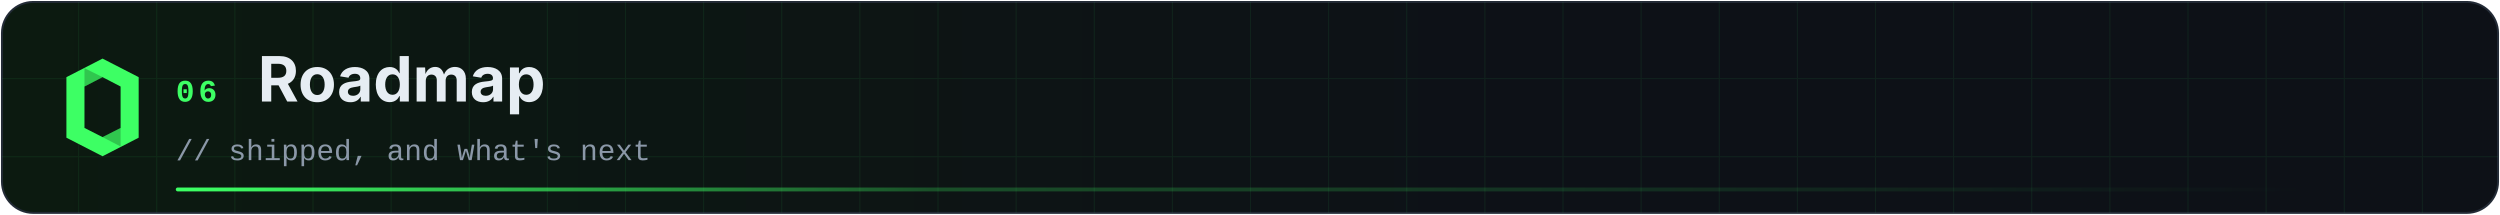
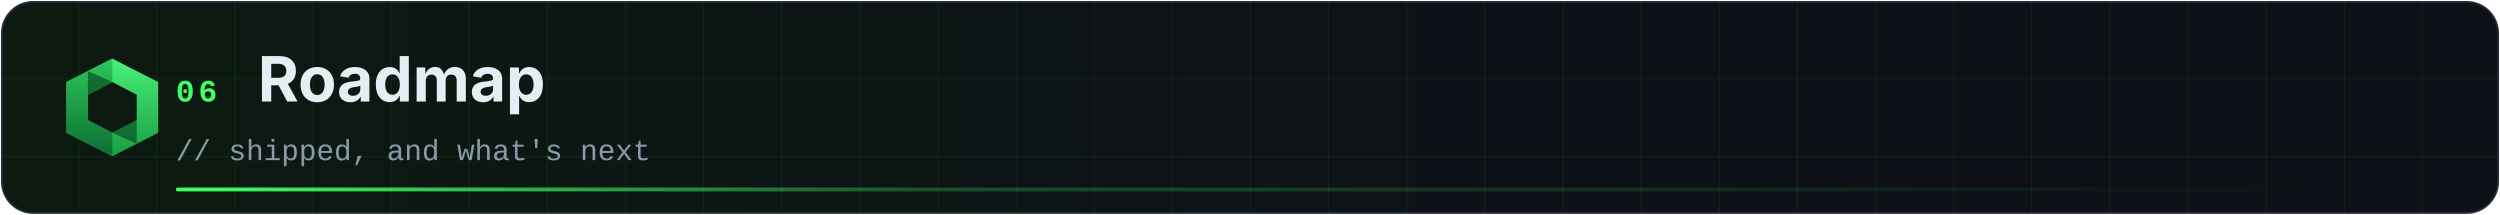
<svg xmlns="http://www.w3.org/2000/svg" viewBox="0 0 1280 110" width="1280" height="110" role="img" aria-label="Roadmap">
  <defs>
    <linearGradient id="hl" x1="0" x2="1">
      <stop offset="0" stop-color="#3dff64" />
      <stop offset=".35" stop-color="#3dff64" stop-opacity=".25" />
      <stop offset="1" stop-color="#3dff64" stop-opacity="0" />
    </linearGradient>
    <linearGradient id="hb" x1="0" x2="1">
      <stop offset="0" stop-color="#0c1a10" />
      <stop offset=".6" stop-color="#0d1117" />
      <stop offset="1" stop-color="#0d1117" />
    </linearGradient>
    <pattern id="grid" width="40" height="40" patternUnits="userSpaceOnUse">
      <path d="M40 0H0V40" fill="none" stroke="#3dff64" stroke-opacity=".07" stroke-width="1" />
    </pattern>
  </defs>
  <rect x="1" y="1" width="1278" height="108" rx="16" fill="url(#hb)" stroke="#232b36" />
  <rect x="1" y="1" width="1278" height="108" rx="16" fill="url(#grid)" />
-   <g transform="translate(34 30) scale(0.5)">
-     <path fill="#3dff64" fill-rule="evenodd" d="M37 0 74 19v62L37 100 0 81V19zm0 19-18.5 9.6v42.4L37 80.4l18.5-9.4V28.6z" />
-     <path fill="#000" opacity=".22" d="M18.5 9.8 37 19l-18.5 9.6zM55.5 70.9 37 80.4 55.5 90z" />
+   <g transform="translate(39.0 30) scale(0.5)">
+     <defs>
+       <linearGradient id="oxR" x1="0" y1="0" x2="0" y2="100" gradientUnits="userSpaceOnUse">
+         <stop offset="0" stop-color="#4af078" />
+         <stop offset="1" stop-color="#169e45" />
+       </linearGradient>
+       <linearGradient id="oxL" x1="0" y1="0" x2="0" y2="100" gradientUnits="userSpaceOnUse">
+         <stop offset="0" stop-color="#2cc85a" />
+         <stop offset="1" stop-color="#0c6e30" />
+       </linearGradient>
+       <clipPath id="oxH">
+         <rect x="-10" y="0" width="47" height="100" />
+       </clipPath>
+     </defs>
+     <path fill="url(#oxR)" fill-rule="evenodd" d="M37 0 84 24v52L37 100-10 76V24zm0 24-25 13v26l25 13 25-13V37z" />
+     <path fill="url(#oxL)" fill-rule="evenodd" clip-path="url(#oxH)" d="M37 0 84 24v52L37 100-10 76V24zm0 24-25 13v26l25 13 25-13V37z" />
+     <path fill="#063d1a" fill-opacity=".59" d="M12 12.8 37 24 12 37zM62 63 37 76 62 87.2z" />
  </g>
  <text x="90" y="52" fill="#3dff64" font-family="'JetBrains Mono','Cascadia Code','SF Mono',Consolas,Menlo,'Liberation Mono',monospace" font-size="16" font-weight="700" letter-spacing="2">06</text>
  <text x="132" y="52" fill="#e6edf3" font-family="'Segoe UI Variable Display','Segoe UI',Inter,-apple-system,BlinkMacSystemFont,'Helvetica Neue',Arial,sans-serif" font-size="32" font-weight="750">Roadmap</text>
  <text x="90" y="82" fill="#8b98a8" font-family="'JetBrains Mono','Cascadia Code','SF Mono',Consolas,Menlo,'Liberation Mono',monospace" font-size="15">// shipped, and what's next</text>
  <rect x="90" y="96" width="1100" height="2" rx="1" fill="url(#hl)" />
</svg>
